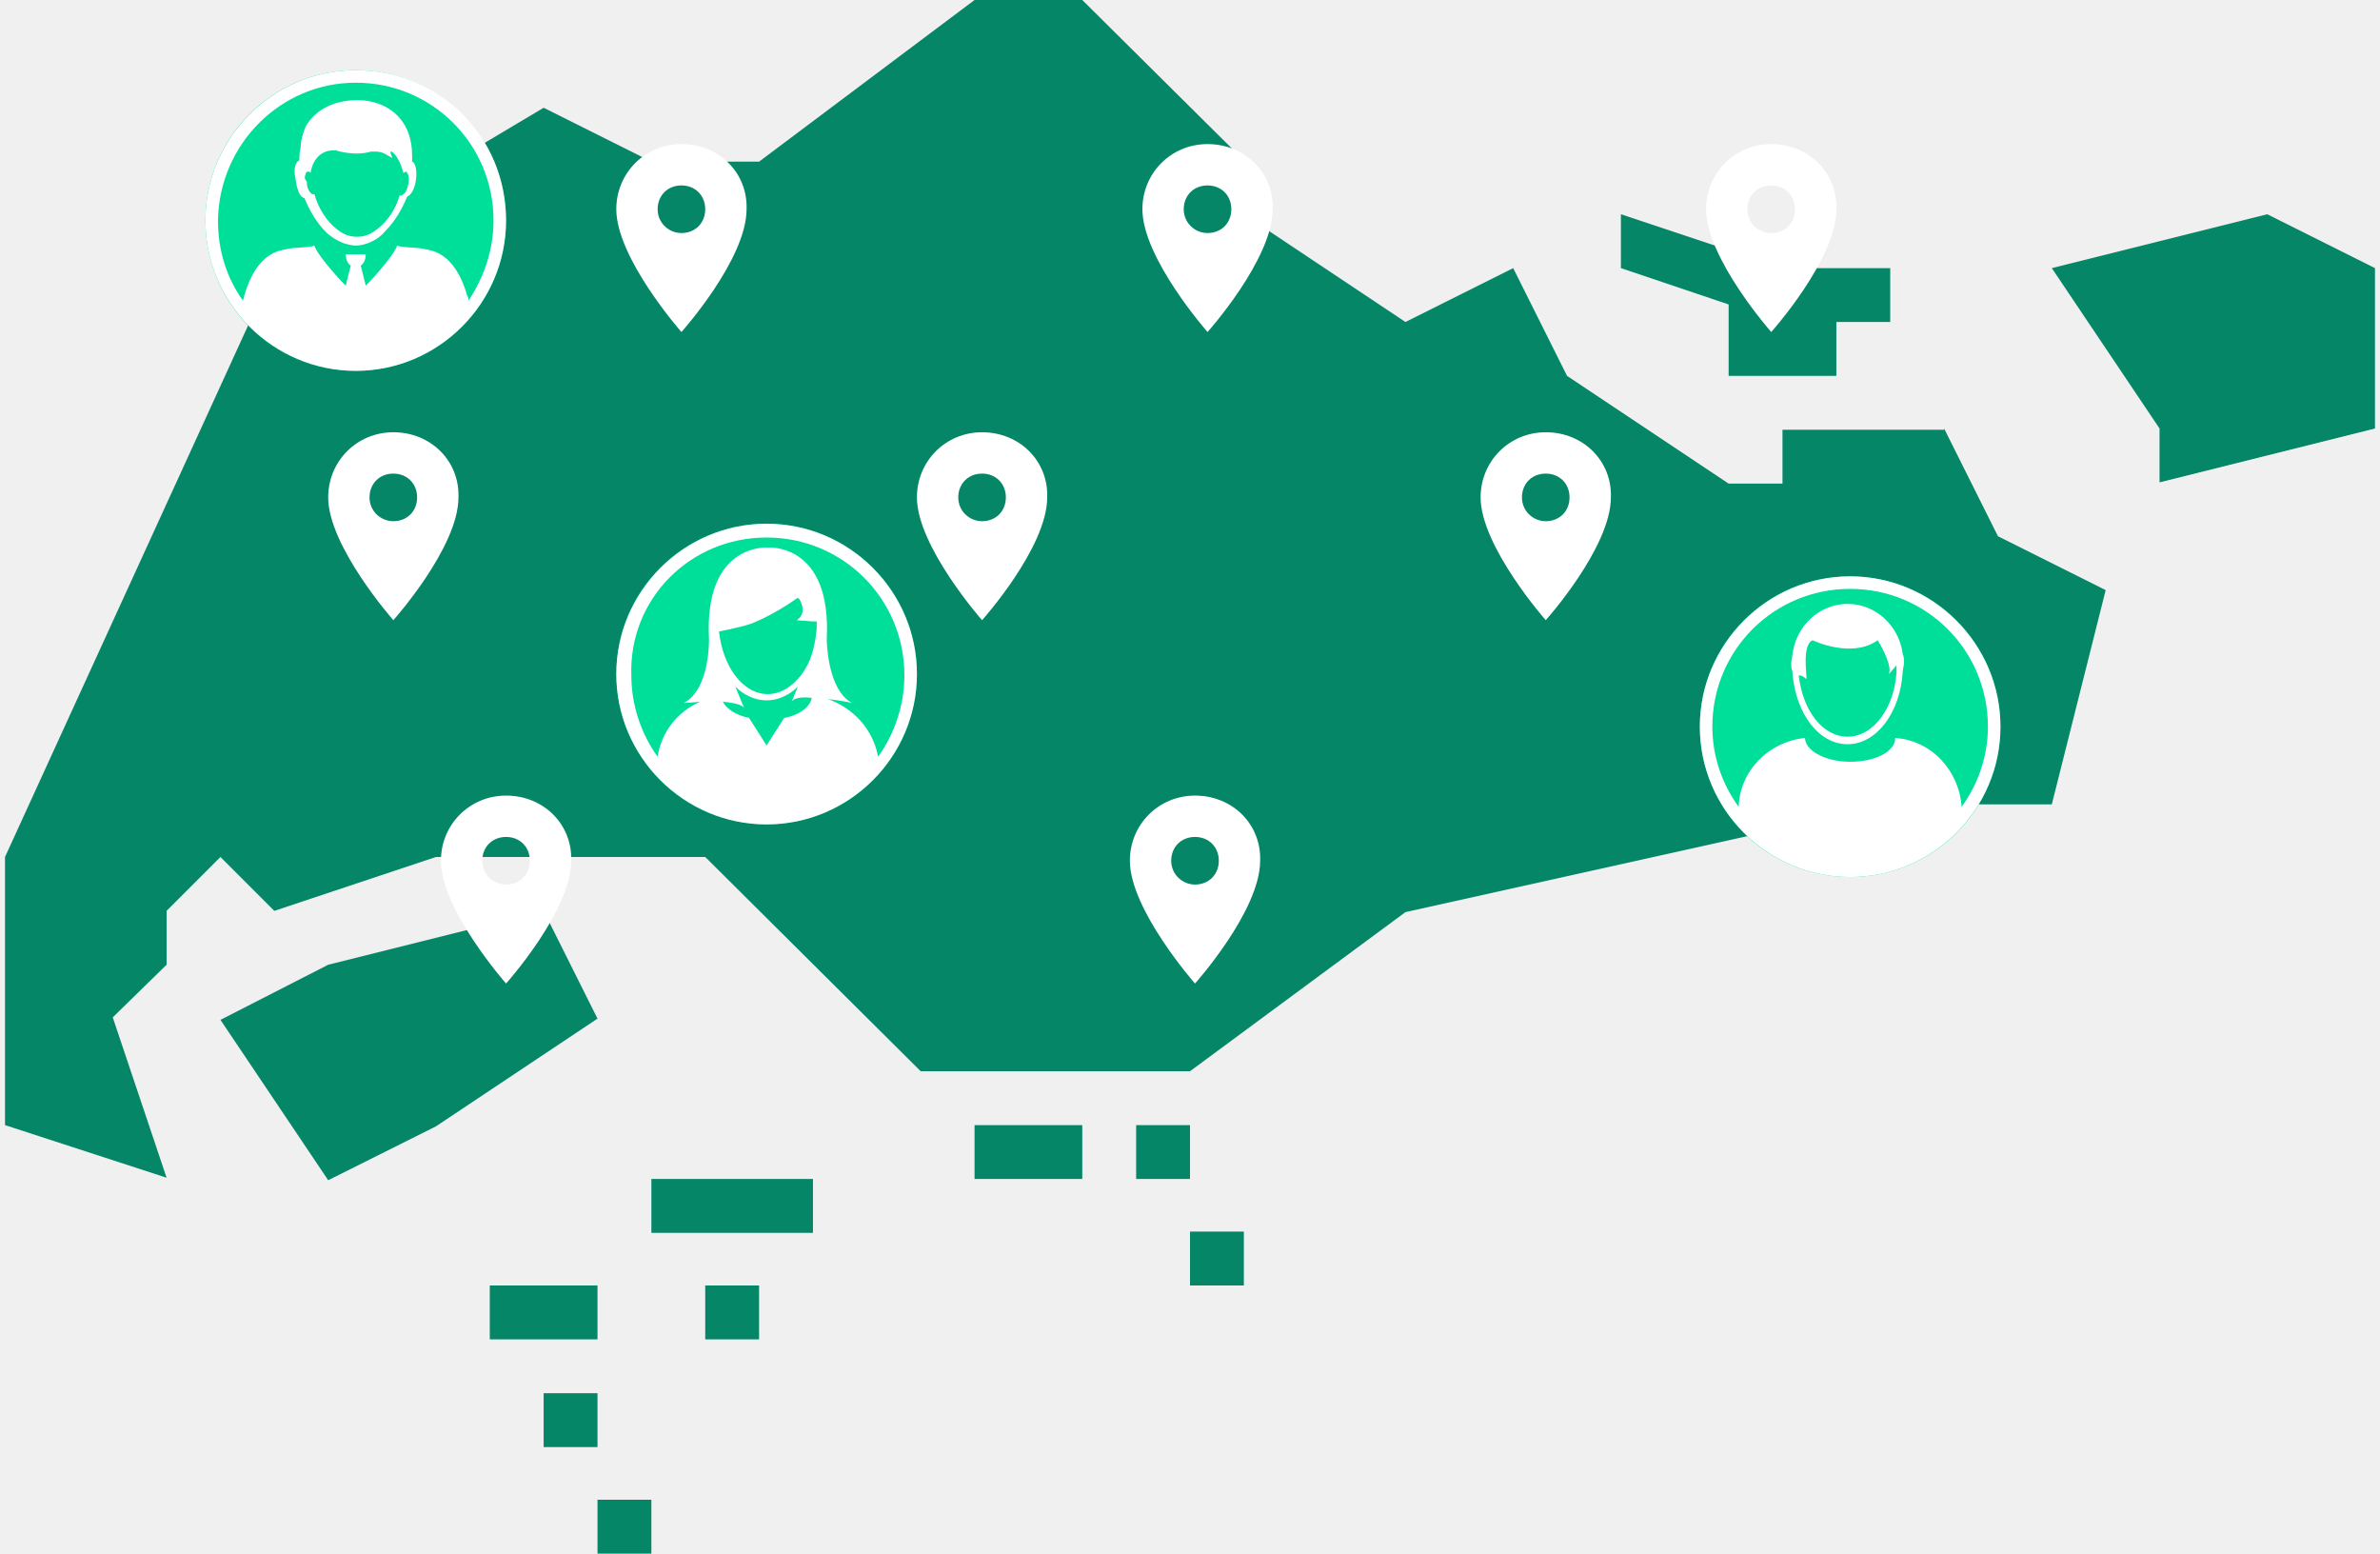
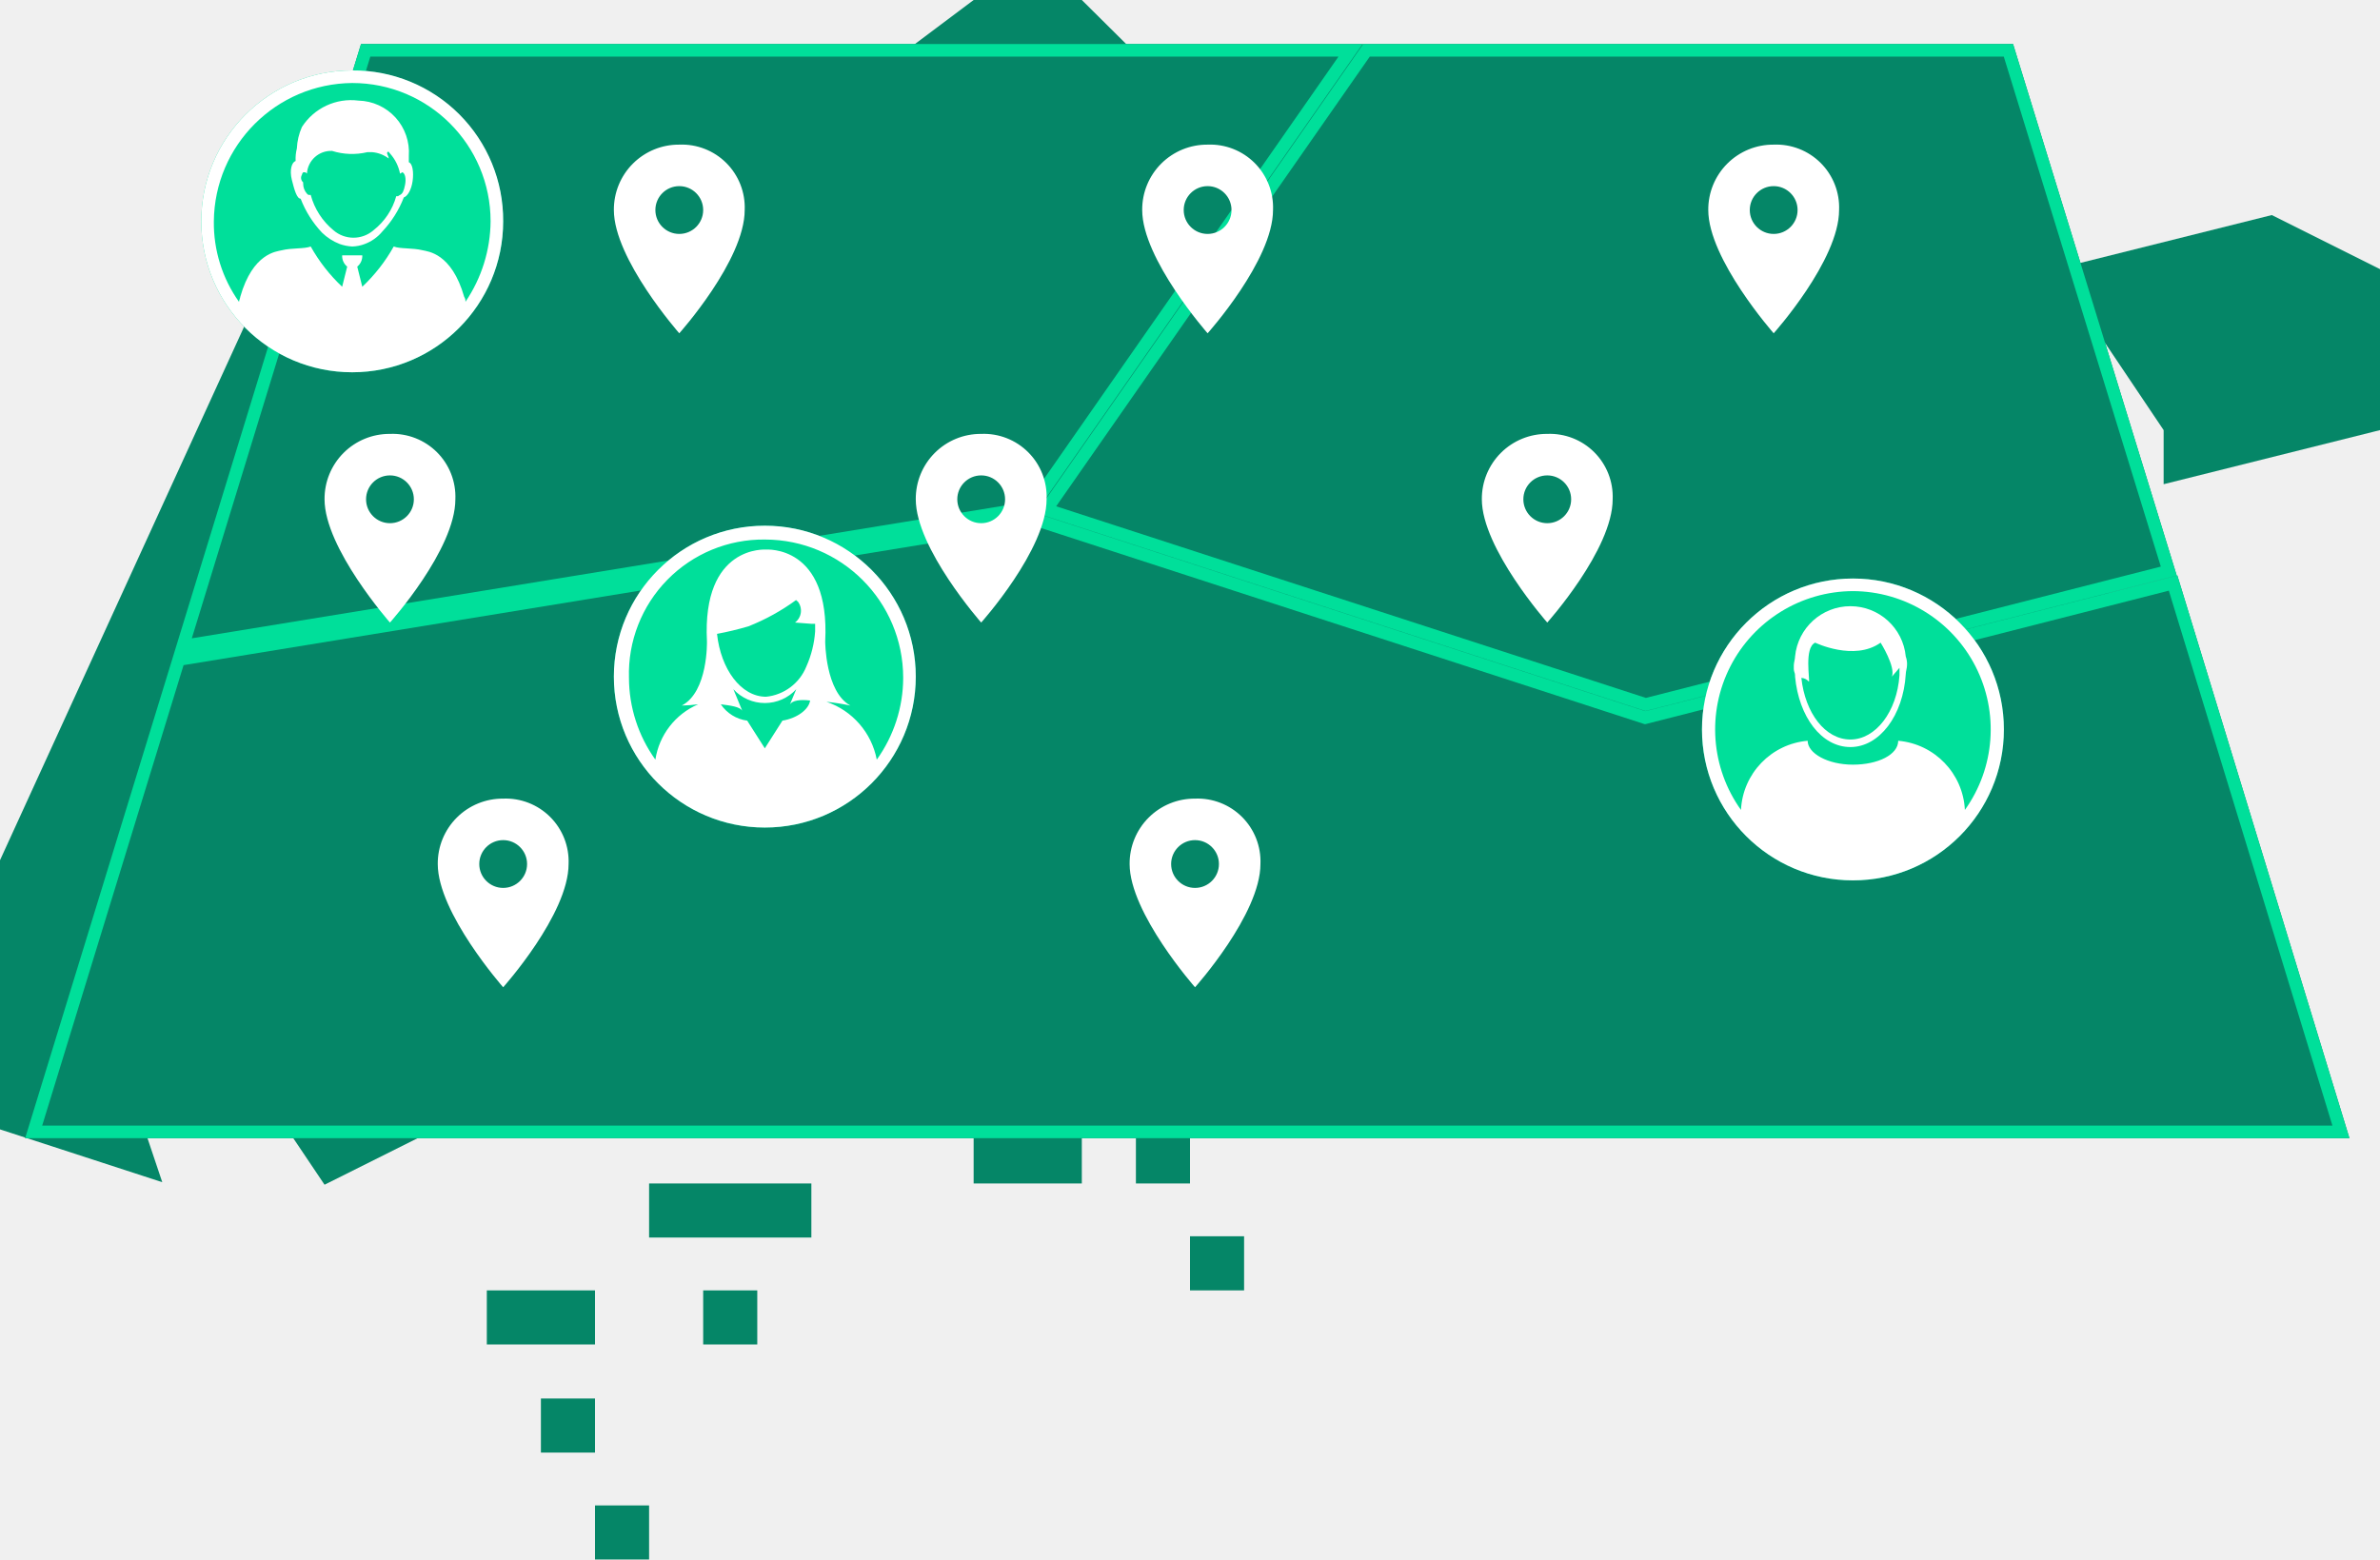
- <svg xmlns="http://www.w3.org/2000/svg" version="1.1" id="Layer_1" x="0px" y="0px" viewBox="0 0 190 124" style="enable-background:new 0 0 190 124;" xml:space="preserve">
-   <style type="text/css">
- 	.st0{fill:#058667;}
- 	.st1{fill:#FFFFFF;}
- 	.st2{fill-rule:evenodd;clip-rule:evenodd;fill:#00DF9A;}
- </style>
-   <path class="st0" d="M26.2,77l17.2-4.3l4.3,8.6l-12.9,8.6l-8.6,4.3l-8.6-12.8L26.2,77z M181,17.1l8.6,4.3v12.8l-17.2,4.3v-4.3  l-8.6-12.8L181,17.1z M155.2,34.2l4.3,8.6l8.6,4.3l-4.3,17.1h-12.9l-38.7,8.6L95,85.5H73.5L56.3,68.4H34.8l-12.9,4.3l-4.3-4.3  l-4.3,4.3V77L9,81.2l4.3,12.8L0.4,89.8v-8.6V68.4l21.5-47L43.4,8.6l8.6,4.3h8.6L77.8,0h8.6l12.9,12.8v4.3l12.9,8.6l8.6-4.3l4.3,8.6  l12.9,8.6h4.3v-4.3H155.2z M77.8,89.8h8.6v4.3h-8.6V89.8z M90.7,89.8H95v4.3h-4.3V89.8z M95,98.3h4.3v4.3H95V98.3z M47.7,119.7H52  v4.3h-4.3V119.7z M43.4,111.2h4.3v4.3h-4.3V111.2z M56.3,102.6h4.3v4.3h-4.3V102.6z M52,94.1h12.9v4.3H52V94.1z M39.1,102.6h8.6v4.3  h-8.6V102.6z M146.6,25.7v4.3H138v-5.7l-8.6-2.9v-4.3l12.9,4.3h8.6v4.3H146.6z" />
-   <path class="st1" d="M40.4,70.6c-1,0-1.9-0.8-1.9-1.9s0.8-1.9,1.9-1.9s1.9,0.8,1.9,1.9S41.5,70.6,40.4,70.6z M40.4,63.5  c-2.9,0-5.2,2.3-5.2,5.2c0,3.9,5.2,9.8,5.2,9.8s5.2-5.8,5.2-9.8C45.7,65.8,43.4,63.5,40.4,63.5z" />
-   <path class="st1" d="M31.4,41.6c-1,0-1.9-0.8-1.9-1.9s0.8-1.9,1.9-1.9s1.9,0.8,1.9,1.9S32.5,41.6,31.4,41.6z M31.4,34.5  c-2.9,0-5.2,2.3-5.2,5.2c0,3.9,5.2,9.8,5.2,9.8s5.2-5.8,5.2-9.8C36.7,36.8,34.4,34.5,31.4,34.5z" />
-   <path class="st1" d="M141.4,18.6c-1,0-1.9-0.8-1.9-1.9s0.8-1.9,1.9-1.9s1.9,0.8,1.9,1.9S142.5,18.6,141.4,18.6z M141.4,11.5  c-2.9,0-5.2,2.3-5.2,5.2c0,3.9,5.2,9.8,5.2,9.8s5.2-5.8,5.2-9.8C146.7,13.8,144.4,11.5,141.4,11.5z" />
-   <path class="st1" d="M123.4,41.6c-1,0-1.9-0.8-1.9-1.9s0.8-1.9,1.9-1.9s1.9,0.8,1.9,1.9S124.5,41.6,123.4,41.6z M123.4,34.5  c-2.9,0-5.2,2.3-5.2,5.2c0,3.9,5.2,9.8,5.2,9.8s5.2-5.8,5.2-9.8C128.7,36.8,126.4,34.5,123.4,34.5z" />
-   <path class="st1" d="M95.4,70.6c-1,0-1.9-0.8-1.9-1.9s0.8-1.9,1.9-1.9s1.9,0.8,1.9,1.9S96.5,70.6,95.4,70.6z M95.4,63.5  c-2.9,0-5.2,2.3-5.2,5.2c0,3.9,5.2,9.8,5.2,9.8s5.2-5.8,5.2-9.8C100.7,65.8,98.4,63.5,95.4,63.5z" />
-   <path class="st1" d="M78.4,41.6c-1,0-1.9-0.8-1.9-1.9s0.8-1.9,1.9-1.9s1.9,0.8,1.9,1.9S79.5,41.6,78.4,41.6z M78.4,34.5  c-2.9,0-5.2,2.3-5.2,5.2c0,3.9,5.2,9.8,5.2,9.8s5.2-5.8,5.2-9.8C83.7,36.8,81.4,34.5,78.4,34.5z" />
-   <path class="st1" d="M54.4,18.6c-1,0-1.9-0.8-1.9-1.9s0.8-1.9,1.9-1.9s1.9,0.8,1.9,1.9S55.5,18.6,54.4,18.6z M54.4,11.5  c-2.9,0-5.2,2.3-5.2,5.2c0,3.9,5.2,9.8,5.2,9.8s5.2-5.8,5.2-9.8C59.7,13.8,57.4,11.5,54.4,11.5z" />
-   <path class="st1" d="M96.4,18.6c-1,0-1.9-0.8-1.9-1.9s0.8-1.9,1.9-1.9s1.9,0.8,1.9,1.9S97.5,18.6,96.4,18.6z M96.4,11.5  c-2.9,0-5.2,2.3-5.2,5.2c0,3.9,5.2,9.8,5.2,9.8s5.2-5.8,5.2-9.8C101.7,13.8,99.4,11.5,96.4,11.5z" />
-   <g>
-     <circle class="st2" cx="61.2" cy="53.8" r="12" />
-     <path class="st1" d="M58.7,54.8c0.7,0.7,1.6,1.1,2.5,1.1c0.9,0,1.8-0.4,2.5-1.1L63.2,56c0.2-0.3,0.8-0.4,1.6-0.3   c-0.1,0.7-1,1.4-2.2,1.6l-1.4,2.2l-1.4-2.2c-1-0.2-1.8-0.7-2.1-1.3c0.8,0.1,1.5,0.2,1.7,0.5L58.7,54.8z M64.9,49.6L64.9,49.6l0.3,0   c0,0.2,0,0.4,0,0.6c-0.1,1-0.3,2-0.7,2.8c-0.7,1.4-1.9,2.4-3.2,2.4c-2,0-3.6-2.2-3.9-5c0,0,1.6-0.3,2.5-0.6c0,0,1.7-0.6,3.8-2.1   c0,0,0,0,0,0c0,0,0,0.1,0.1,0.1c0.2,0.3,0.6,1.2-0.2,1.7L64.9,49.6z M61.2,42.9c6.1,0,11,4.9,11,11c0,2.4-0.8,4.7-2.1,6.5   c-0.4-2.2-2-3.9-4-4.6c1,0.1,1.9,0.3,1.9,0.3c-2-1.1-2-5.1-2-5.1c0.4-7.7-4.7-7.3-4.7-7.3l0,0l0,0c0,0-5.1-0.4-4.7,7.3   c0,0,0.1,4-2,5.1c0,0,0.5,0,1.3-0.1c-1.8,0.8-3.1,2.4-3.4,4.4c-1.3-1.8-2.1-4.1-2.1-6.5C50.2,47.8,55.1,42.9,61.2,42.9z M61.2,41.8   c-6.6,0-12,5.4-12,12c0,6.6,5.4,12,12,12c6.6,0,12-5.4,12-12C73.2,47.2,67.8,41.8,61.2,41.8z" />
+ <svg xmlns="http://www.w3.org/2000/svg" id="Layer_1" data-name="Layer 1" viewBox="0 0 189.2 124">
+   <defs>
+     <style>.cls-1,.cls-2,.cls-6{fill:none;}.cls-2{clip-rule:evenodd;}.cls-3{fill:#058667;}.cls-4{clip-path:url(#clip-path);}.cls-5{clip-path:url(#clip-path-2);}.cls-6{stroke:#00df9a;stroke-miterlimit:10;stroke-width:2px;}.cls-7{fill:#fff;}.cls-8{fill:#00df9a;}</style>
+     <clipPath id="clip-path" transform="translate(-0.4)">
+       <path class="cls-1" d="M173.44,45.76,131.18,56.54,82.72,40.79l26-37.29h51.71ZM14.22,52,29.1,3.5h79.67l-26,37.29,48.46,15.75,42.26-10.78L187.17,90.5H2.4L14.22,52l68.5-11.19Z" />
+     </clipPath>
+     <clipPath id="clip-path-2" transform="translate(-0.4)">
+       <path class="cls-2" d="M173.44,45.76,131.18,56.54,82.72,40.79l26-37.29h51.71ZM14.22,52,29.1,3.5h79.67l-26,37.29,48.46,15.75,42.26-10.78L187.17,90.5H2.4L14.22,52l68.5-11.19Z" />
+     </clipPath>
+   </defs>
+   <path class="cls-3" d="M26.2,77l17.2-4.3,4.3,8.6L34.8,89.9l-8.6,4.3L17.6,81.4ZM181,17.1l8.6,4.3V34.2l-17.2,4.3V34.2l-8.6-12.8ZM155.2,34.2l4.3,8.6,8.6,4.3-4.3,17.1H150.9l-38.7,8.6L95,85.5H73.5L56.3,68.4H34.8L21.9,72.7l-4.3-4.3-4.3,4.3V77L9,81.2,13.3,94,.4,89.8V68.4l21.5-47L43.4,8.6,52,12.9h8.6L77.8,0h8.6L99.3,12.8v4.3l12.9,8.6,8.6-4.3,4.3,8.6L138,38.6h4.3V34.3h12.9ZM77.8,89.8h8.6v4.3H77.8Zm12.9,0H95v4.3H90.7ZM95,98.3h4.3v4.3H95ZM47.7,119.7H52V124H47.7Zm-4.3-8.5h4.3v4.3H43.4Zm12.9-8.6h4.3v4.3H56.3ZM52,94.1H64.9v4.3H52Zm-12.9,8.5h8.6v4.3H39.1ZM146.6,25.7V30H138V24.3l-8.6-2.9V17.1l12.9,4.3h8.6v4.3Z" transform="translate(-0.4)" />
+   <g class="cls-4">
+     <path class="cls-3" d="M173.44,45.76,131.18,56.54,82.72,40.79l26-37.29h51.71ZM14.22,52,29.1,3.5h79.67l-26,37.29,48.46,15.75,42.26-10.78L187.17,90.5H2.4L14.22,52l68.5-11.19Z" transform="translate(-0.4)" />
  </g>
-   <g>
-     <circle class="st2" cx="147.7" cy="58" r="12" />
-     <g>
-       <path class="st1" d="M147.7,47c6.1,0,11,4.9,11,11c0,2.4-0.8,4.6-2.1,6.4c-0.2-2.9-2.4-5.3-5.3-5.5c0,1.1-1.6,1.9-3.6,1.9    s-3.6-0.9-3.6-1.9c-2.9,0.3-5.2,2.6-5.3,5.5c-1.3-1.8-2.1-4-2.1-6.4C136.7,51.9,141.6,47,147.7,47z M147.7,46c-6.6,0-12,5.4-12,12    c0,6.6,5.4,12,12,12c6.6,0,12-5.4,12-12C159.7,51.4,154.3,46,147.7,46z" />
-       <path class="st1" d="M144.7,51.1c0,0,3.1,1.5,5.2,0c0,0,1.2,1.9,0.9,2.7l0.6-0.7c0,0.2,0,0.4,0,0.6c-0.2,2.9-1.9,5.1-3.9,5.1    c-2,0-3.6-2.1-3.9-4.9c0.2,0,0.4,0.1,0.6,0.3C144.3,54.1,143.8,51.5,144.7,51.1z M143.1,53.7c0,0,0,0.1,0,0.1    c0.3,3.2,2.1,5.6,4.4,5.6c2.3,0,4.2-2.5,4.4-5.8c0-0.2,0.1-0.5,0.1-0.7s0-0.5-0.1-0.7c-0.3-2.3-2.2-4-4.4-4c-2.2,0-4.1,1.7-4.4,4    c0,0.2-0.1,0.5-0.1,0.7c0,0.1,0,0.2,0,0.3C143,53.4,143.1,53.5,143.1,53.7z" />
-     </g>
+   <g class="cls-5">
+     <path class="cls-6" d="M173.44,45.76,131.18,56.54,82.72,40.79l26-37.29h51.71ZM14.22,52,29.1,3.5h79.67l-26,37.29,48.46,15.75,42.26-10.78L187.17,90.5H2.4L14.22,52l68.5-11.19Z" transform="translate(-0.4)" />
  </g>
-   <g>
-     <circle class="st2" cx="28.4" cy="17.6" r="12" />
-     <path class="st1" d="M24.4,13.9c0-0.1,0.1-0.2,0.1-0.2c0,0,0,0,0.1,0c0.1,0,0.1,0,0.2,0.1c0,0,0,0,0,0c0,0,0,0,0,0   c0-0.2,0.3-1.9,2-1.8c0,0,1.5,0.5,2.8,0.1c0.1,0,0.3,0,0.4,0c0.6,0,0.9,0.3,1.3,0.5c0-0.2-0.2-0.4-0.1-0.5c0.1,0,0.1,0,0.2,0.1   c0.3,0.3,0.6,0.8,0.8,1.6c0,0,0,0,0,0c0,0,0,0,0,0c0,0,0,0,0,0l0,0c0.1,0,0.1-0.1,0.2-0.1c0,0,0,0,0,0c0.2,0.1,0.3,0.5,0.2,1   c-0.1,0.4-0.2,0.7-0.4,0.8c-0.1,0.1-0.1,0.1-0.2,0.1c0,0-0.1,0-0.1,0c-0.3,1.1-1,2.1-1.8,2.7c-0.5,0.4-1,0.6-1.6,0.6   c-0.6,0-1.1-0.2-1.6-0.6c-0.8-0.6-1.5-1.7-1.8-2.8c0,0-0.1,0-0.1,0c-0.1,0-0.1,0-0.2-0.1c-0.1-0.1-0.3-0.4-0.3-0.8c0,0,0,0,0-0.1   C24.3,14.3,24.3,14.1,24.4,13.9z M24.3,15.8c0.4,1,1,2,1.7,2.7c0.4,0.4,0.9,0.7,1.4,0.9c0.3,0.1,0.7,0.2,1,0.2c0.4,0,0.7-0.1,1-0.2   c0.5-0.2,1-0.5,1.4-1c0.7-0.7,1.3-1.7,1.7-2.7c0.3-0.1,0.6-0.6,0.7-1.3c0.1-0.7,0-1.4-0.3-1.5c0-0.2,0-0.4,0-0.5   c0-2.6-1.6-4.2-4-4.4c-2.1-0.1-3.7,0.7-4.5,2.1c-0.2,0.5-0.4,1.1-0.4,1.7c-0.1,0.3-0.1,0.7-0.1,1h0c0,0,0,0,0,0c0,0,0,0,0,0   c-0.3,0.1-0.5,0.7-0.3,1.5C23.7,15.2,24,15.8,24.3,15.8z" />
-     <path class="st1" d="M28.4,6.6c6.1,0,11,4.9,11,11c0,2.4-0.8,4.6-2,6.4c0-0.1,0-0.3-0.1-0.4c-1-3.5-2.9-3.6-3.3-3.7   c-0.8-0.2-1.8-0.1-2.3-0.3c-0.1,0.5-1.5,2.2-2.5,3.2l-0.4-1.6c0.3-0.2,0.4-0.6,0.4-0.9h-1.6c0,0.3,0.1,0.7,0.4,0.9l-0.4,1.6   c-1-1-2.4-2.7-2.5-3.2c-0.5,0.2-1.5,0.1-2.3,0.3c-0.4,0.1-2.3,0.2-3.3,3.7c0,0.1-0.1,0.3-0.1,0.4c-1.3-1.8-2-4-2-6.4   C17.5,11.5,22.4,6.6,28.4,6.6z M28.4,5.6c-6.6,0-12,5.4-12,12c0,6.6,5.4,12,12,12s12-5.4,12-12C40.4,10.9,35.1,5.6,28.4,5.6z" />
-   </g>
+   <path class="cls-7" d="M40.4,70.6a1.9,1.9,0,0,1-1.9-1.9,1.9,1.9,0,1,1,1.9,1.9Zm0-7.1a5.16,5.16,0,0,0-5.2,5.2c0,3.9,5.2,9.8,5.2,9.8s5.2-5.8,5.2-9.8A5,5,0,0,0,40.4,63.5Z" transform="translate(-0.4)" />
+   <path class="cls-7" d="M31.4,41.6a1.9,1.9,0,0,1-1.9-1.9,1.9,1.9,0,1,1,1.9,1.9Zm0-7.1a5.16,5.16,0,0,0-5.2,5.2c0,3.9,5.2,9.8,5.2,9.8s5.2-5.8,5.2-9.8A5,5,0,0,0,31.4,34.5Z" transform="translate(-0.4)" />
+   <path class="cls-7" d="M141.4,18.6a1.9,1.9,0,0,1-1.9-1.9,1.9,1.9,0,1,1,1.9,1.9Zm0-7.1a5.16,5.16,0,0,0-5.2,5.2c0,3.9,5.2,9.8,5.2,9.8s5.2-5.8,5.2-9.8A5,5,0,0,0,141.4,11.5Z" transform="translate(-0.4)" />
+   <path class="cls-7" d="M123.4,41.6a1.9,1.9,0,0,1-1.9-1.9,1.9,1.9,0,1,1,1.9,1.9Zm0-7.1a5.16,5.16,0,0,0-5.2,5.2c0,3.9,5.2,9.8,5.2,9.8s5.2-5.8,5.2-9.8A5,5,0,0,0,123.4,34.5Z" transform="translate(-0.4)" />
+   <path class="cls-7" d="M95.4,70.6a1.9,1.9,0,0,1-1.9-1.9,1.9,1.9,0,1,1,1.9,1.9Zm0-7.1a5.16,5.16,0,0,0-5.2,5.2c0,3.9,5.2,9.8,5.2,9.8s5.2-5.8,5.2-9.8A5,5,0,0,0,95.4,63.5Z" transform="translate(-0.4)" />
+   <path class="cls-7" d="M78.4,41.6a1.9,1.9,0,0,1-1.9-1.9,1.9,1.9,0,1,1,1.9,1.9Zm0-7.1a5.16,5.16,0,0,0-5.2,5.2c0,3.9,5.2,9.8,5.2,9.8s5.2-5.8,5.2-9.8A5,5,0,0,0,78.4,34.5Z" transform="translate(-0.4)" />
+   <path class="cls-7" d="M54.4,18.6a1.9,1.9,0,0,1-1.9-1.9,1.9,1.9,0,1,1,1.9,1.9Zm0-7.1a5.16,5.16,0,0,0-5.2,5.2c0,3.9,5.2,9.8,5.2,9.8s5.2-5.8,5.2-9.8A5,5,0,0,0,54.4,11.5Z" transform="translate(-0.4)" />
+   <path class="cls-7" d="M96.4,18.6a1.9,1.9,0,0,1-1.9-1.9,1.9,1.9,0,1,1,1.9,1.9Zm0-7.1a5.16,5.16,0,0,0-5.2,5.2c0,3.9,5.2,9.8,5.2,9.8s5.2-5.8,5.2-9.8A5,5,0,0,0,96.4,11.5Z" transform="translate(-0.4)" />
+   <circle class="cls-8" cx="60.8" cy="53.8" r="12" />
+   <path class="cls-7" d="M58.7,54.8a3.39,3.39,0,0,0,5,0L63.2,56c.2-.3.8-.4,1.6-.3-.1.7-1,1.4-2.2,1.6l-1.4,2.2-1.4-2.2A3,3,0,0,1,57.7,56c.8.1,1.5.2,1.7.5Zm6.2-5.2h.3v.6a8.23,8.23,0,0,1-.7,2.8,3.87,3.87,0,0,1-3.2,2.4c-2,0-3.6-2.2-3.9-5a24.94,24.94,0,0,0,2.5-.6,17.08,17.08,0,0,0,3.8-2.1h0a.1.1,0,0,0,.1.1,1.18,1.18,0,0,1-.2,1.7Zm-3.7-6.7a11,11,0,0,1,11,11,11.2,11.2,0,0,1-2.1,6.5,6.06,6.06,0,0,0-4-4.6,18.28,18.28,0,0,1,1.9.3C66,55,66,51,66,51c.4-7.7-4.7-7.3-4.7-7.3h0s-5.1-.4-4.7,7.3c0,0,.1,4-2,5.1a11.62,11.62,0,0,0,1.3-.1,5.73,5.73,0,0,0-3.4,4.4,11.2,11.2,0,0,1-2.1-6.5A10.68,10.68,0,0,1,61.2,42.9Zm0-1.1a12,12,0,1,0,12,12A12,12,0,0,0,61.2,41.8Z" transform="translate(-0.4)" />
+   <circle class="cls-8" cx="147.3" cy="58" r="12" />
+   <path class="cls-7" d="M147.7,47a11,11,0,0,1,8.9,17.4,5.81,5.81,0,0,0-5.3-5.5c0,1.1-1.6,1.9-3.6,1.9s-3.6-.9-3.6-1.9a5.81,5.81,0,0,0-5.3,5.5A11,11,0,0,1,147.7,47Zm0-1a12,12,0,1,0,12,12A12,12,0,0,0,147.7,46Z" transform="translate(-0.4)" />
+   <path class="cls-7" d="M144.7,51.1s3.1,1.5,5.2,0c0,0,1.2,1.9.9,2.7l.6-.7v.6c-.2,2.9-1.9,5.1-3.9,5.1s-3.6-2.1-3.9-4.9a.86.86,0,0,1,.6.3C144.3,54.1,143.8,51.5,144.7,51.1Zm-1.6,2.6v.1c.3,3.2,2.1,5.6,4.4,5.6s4.2-2.5,4.4-5.8c0-.2.1-.5.1-.7a1.7,1.7,0,0,0-.1-.7,4.42,4.42,0,0,0-8.8,0c0,.2-.1.5-.1.7v.3C143,53.4,143.1,53.5,143.1,53.7Z" transform="translate(-0.4)" />
+   <circle class="cls-8" cx="28" cy="17.6" r="12" />
+   <path class="cls-7" d="M24.4,13.9a.35.35,0,0,1,.1-.2h.1c.1,0,.1,0,.2.1h0a1.92,1.92,0,0,1,2-1.8,5.28,5.28,0,0,0,2.8.1H30a2.54,2.54,0,0,1,1.3.5c0-.2-.2-.4-.1-.5s.1,0,.2.1a3.37,3.37,0,0,1,.8,1.6h0c.1,0,.1-.1.2-.1h0c.2.1.3.5.2,1s-.2.7-.4.8-.1.1-.2.1h-.1a5.19,5.19,0,0,1-1.8,2.7,2.43,2.43,0,0,1-3.2,0,5.47,5.47,0,0,1-1.8-2.8H25c-.1,0-.1,0-.2-.1a1.21,1.21,0,0,1-.3-.8v-.1A.47.47,0,0,1,24.4,13.9Zm-.1,1.9A8.28,8.28,0,0,0,26,18.5a4.19,4.19,0,0,0,1.4.9,3.55,3.55,0,0,0,1,.2,3,3,0,0,0,1-.2,3.32,3.32,0,0,0,1.4-1,8.28,8.28,0,0,0,1.7-2.7c.3-.1.6-.6.7-1.3s0-1.4-.3-1.5v-.5a4.11,4.11,0,0,0-4-4.4,4.64,4.64,0,0,0-4.5,2.1,4.71,4.71,0,0,0-.4,1.7,3.4,3.4,0,0,0-.1,1h0c-.3.1-.5.7-.3,1.5S24,15.8,24.3,15.8Z" transform="translate(-0.4)" />
+   <path class="cls-7" d="M28.4,6.6a11,11,0,0,1,11,11,11.56,11.56,0,0,1-2,6.4.6.6,0,0,0-.1-.4c-1-3.5-2.9-3.6-3.3-3.7-.8-.2-1.8-.1-2.3-.3a13.35,13.35,0,0,1-2.5,3.2l-.4-1.6a1.09,1.09,0,0,0,.4-.9H27.6a1.09,1.09,0,0,0,.4.9l-.4,1.6a13.35,13.35,0,0,1-2.5-3.2c-.5.2-1.5.1-2.3.3-.4.1-2.3.2-3.3,3.7,0,.1-.1.3-.1.4a10.82,10.82,0,0,1-2-6.4A11.1,11.1,0,0,1,28.4,6.6Zm0-1a12,12,0,1,0,12,12A11.91,11.91,0,0,0,28.4,5.6Z" transform="translate(-0.4)" />
</svg>
